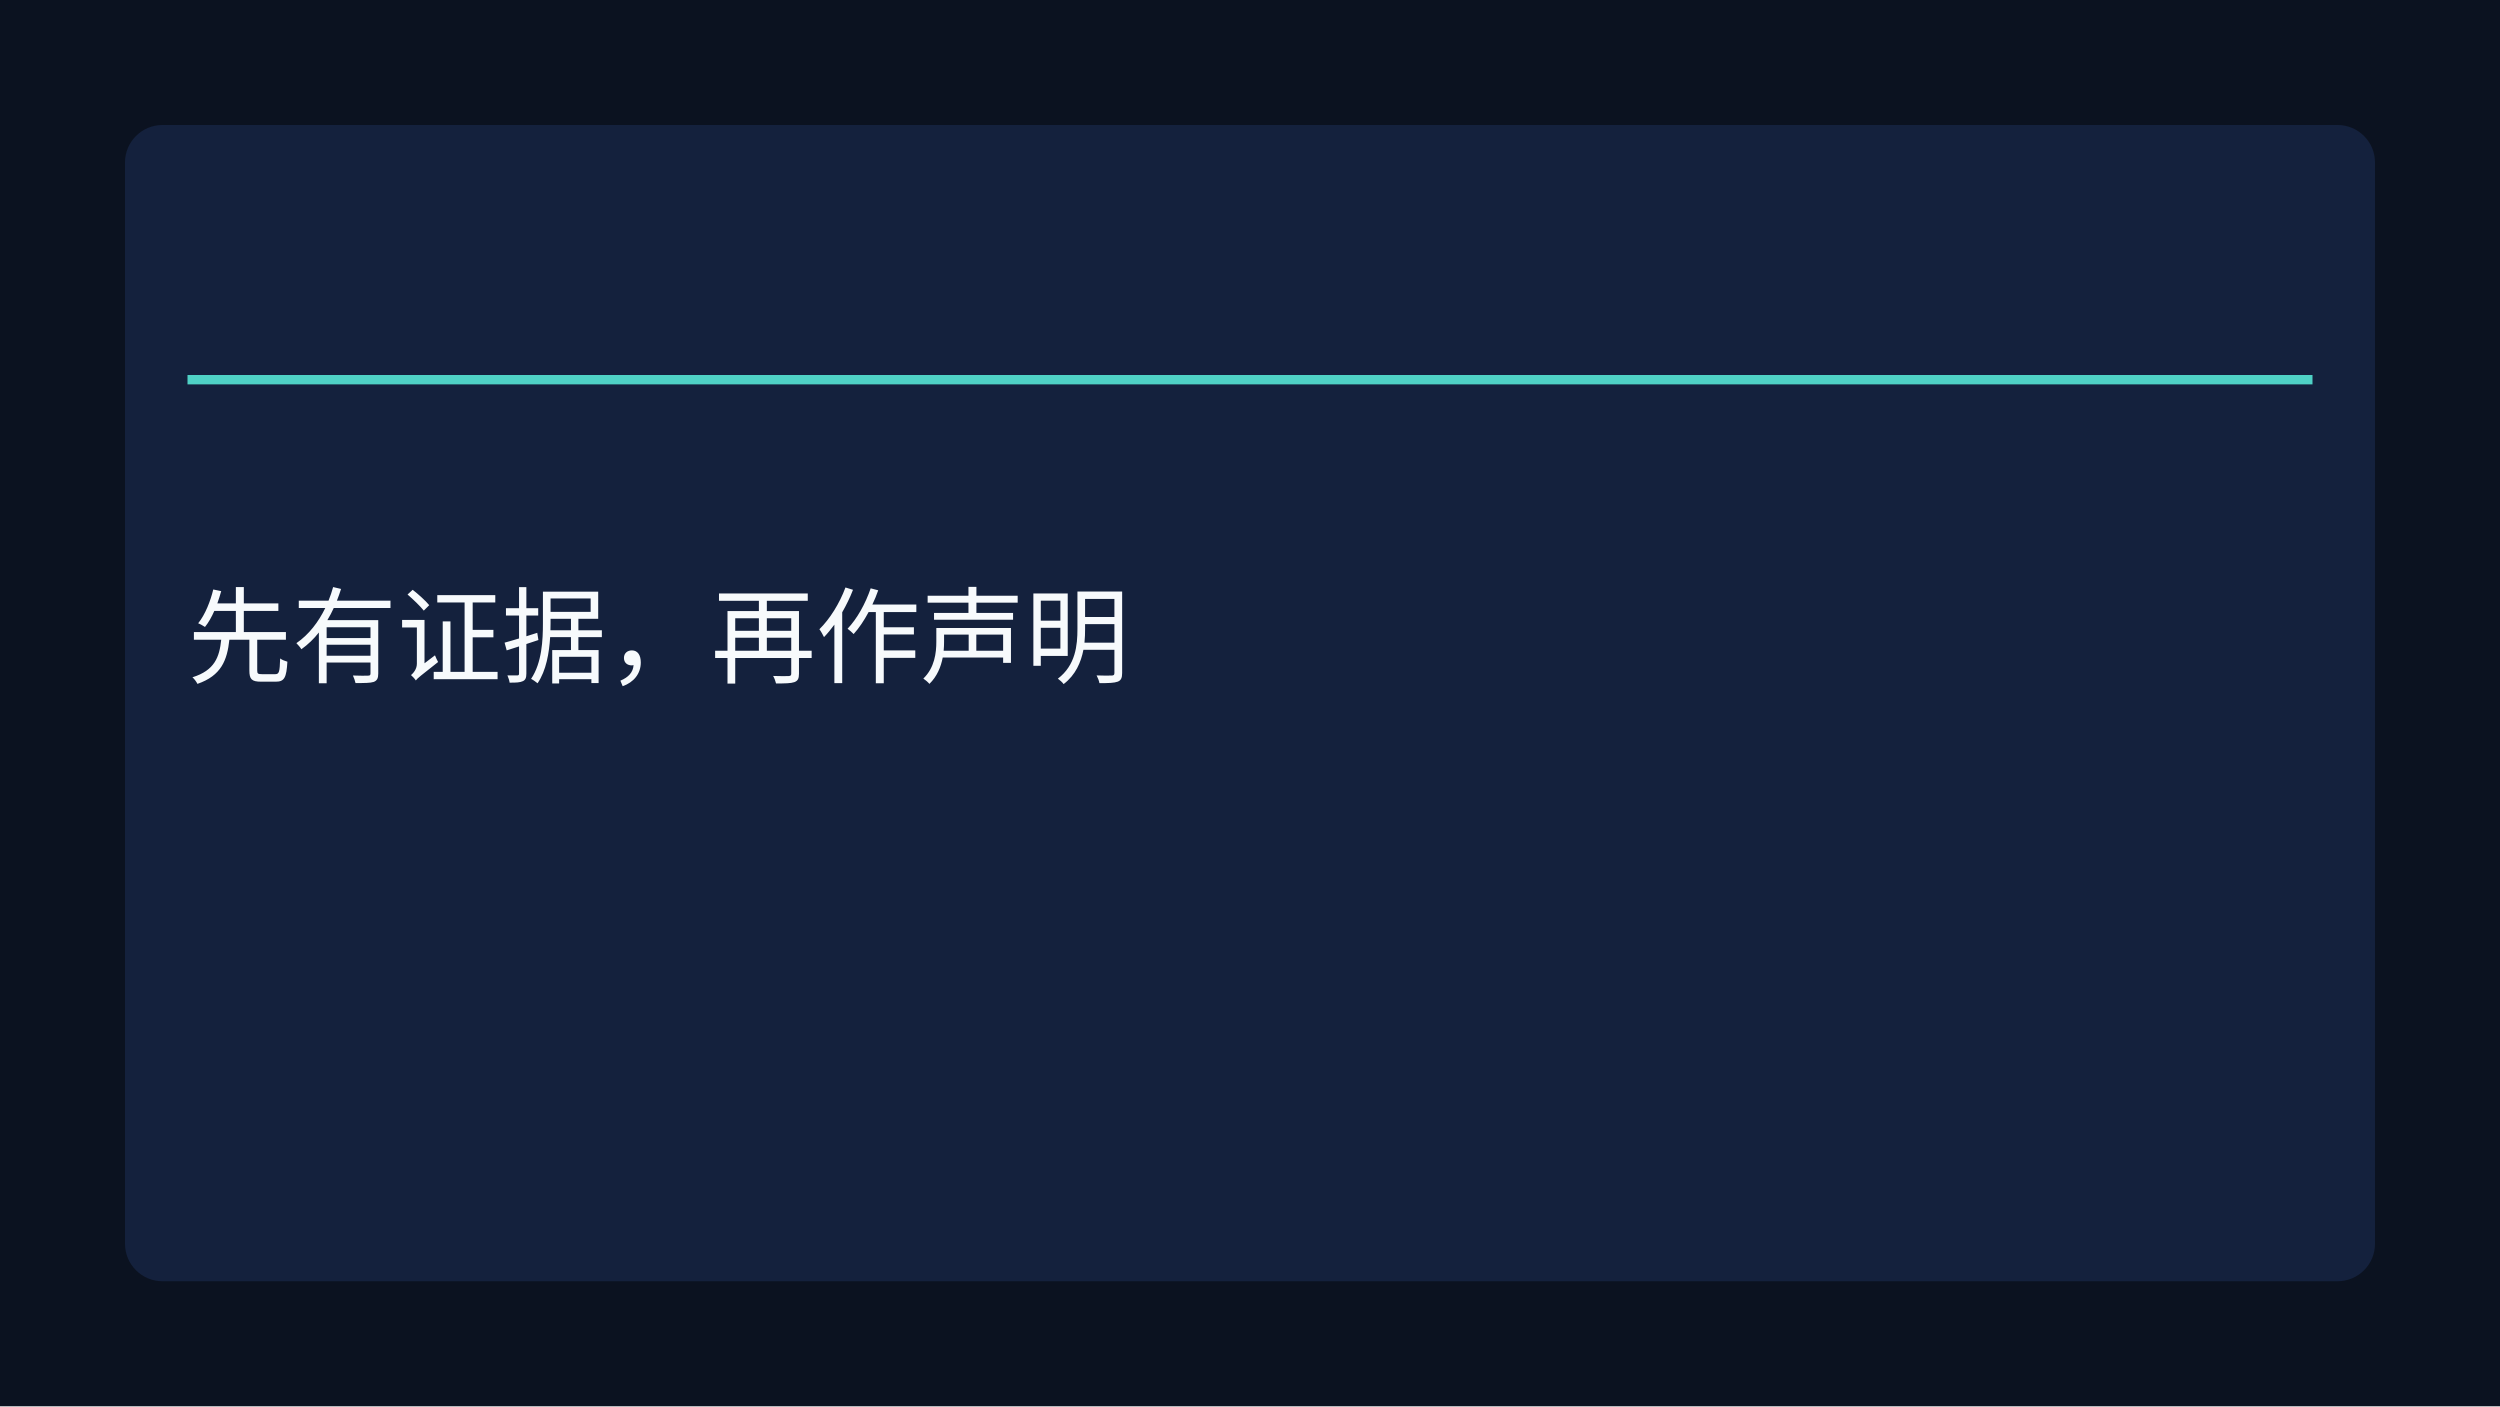
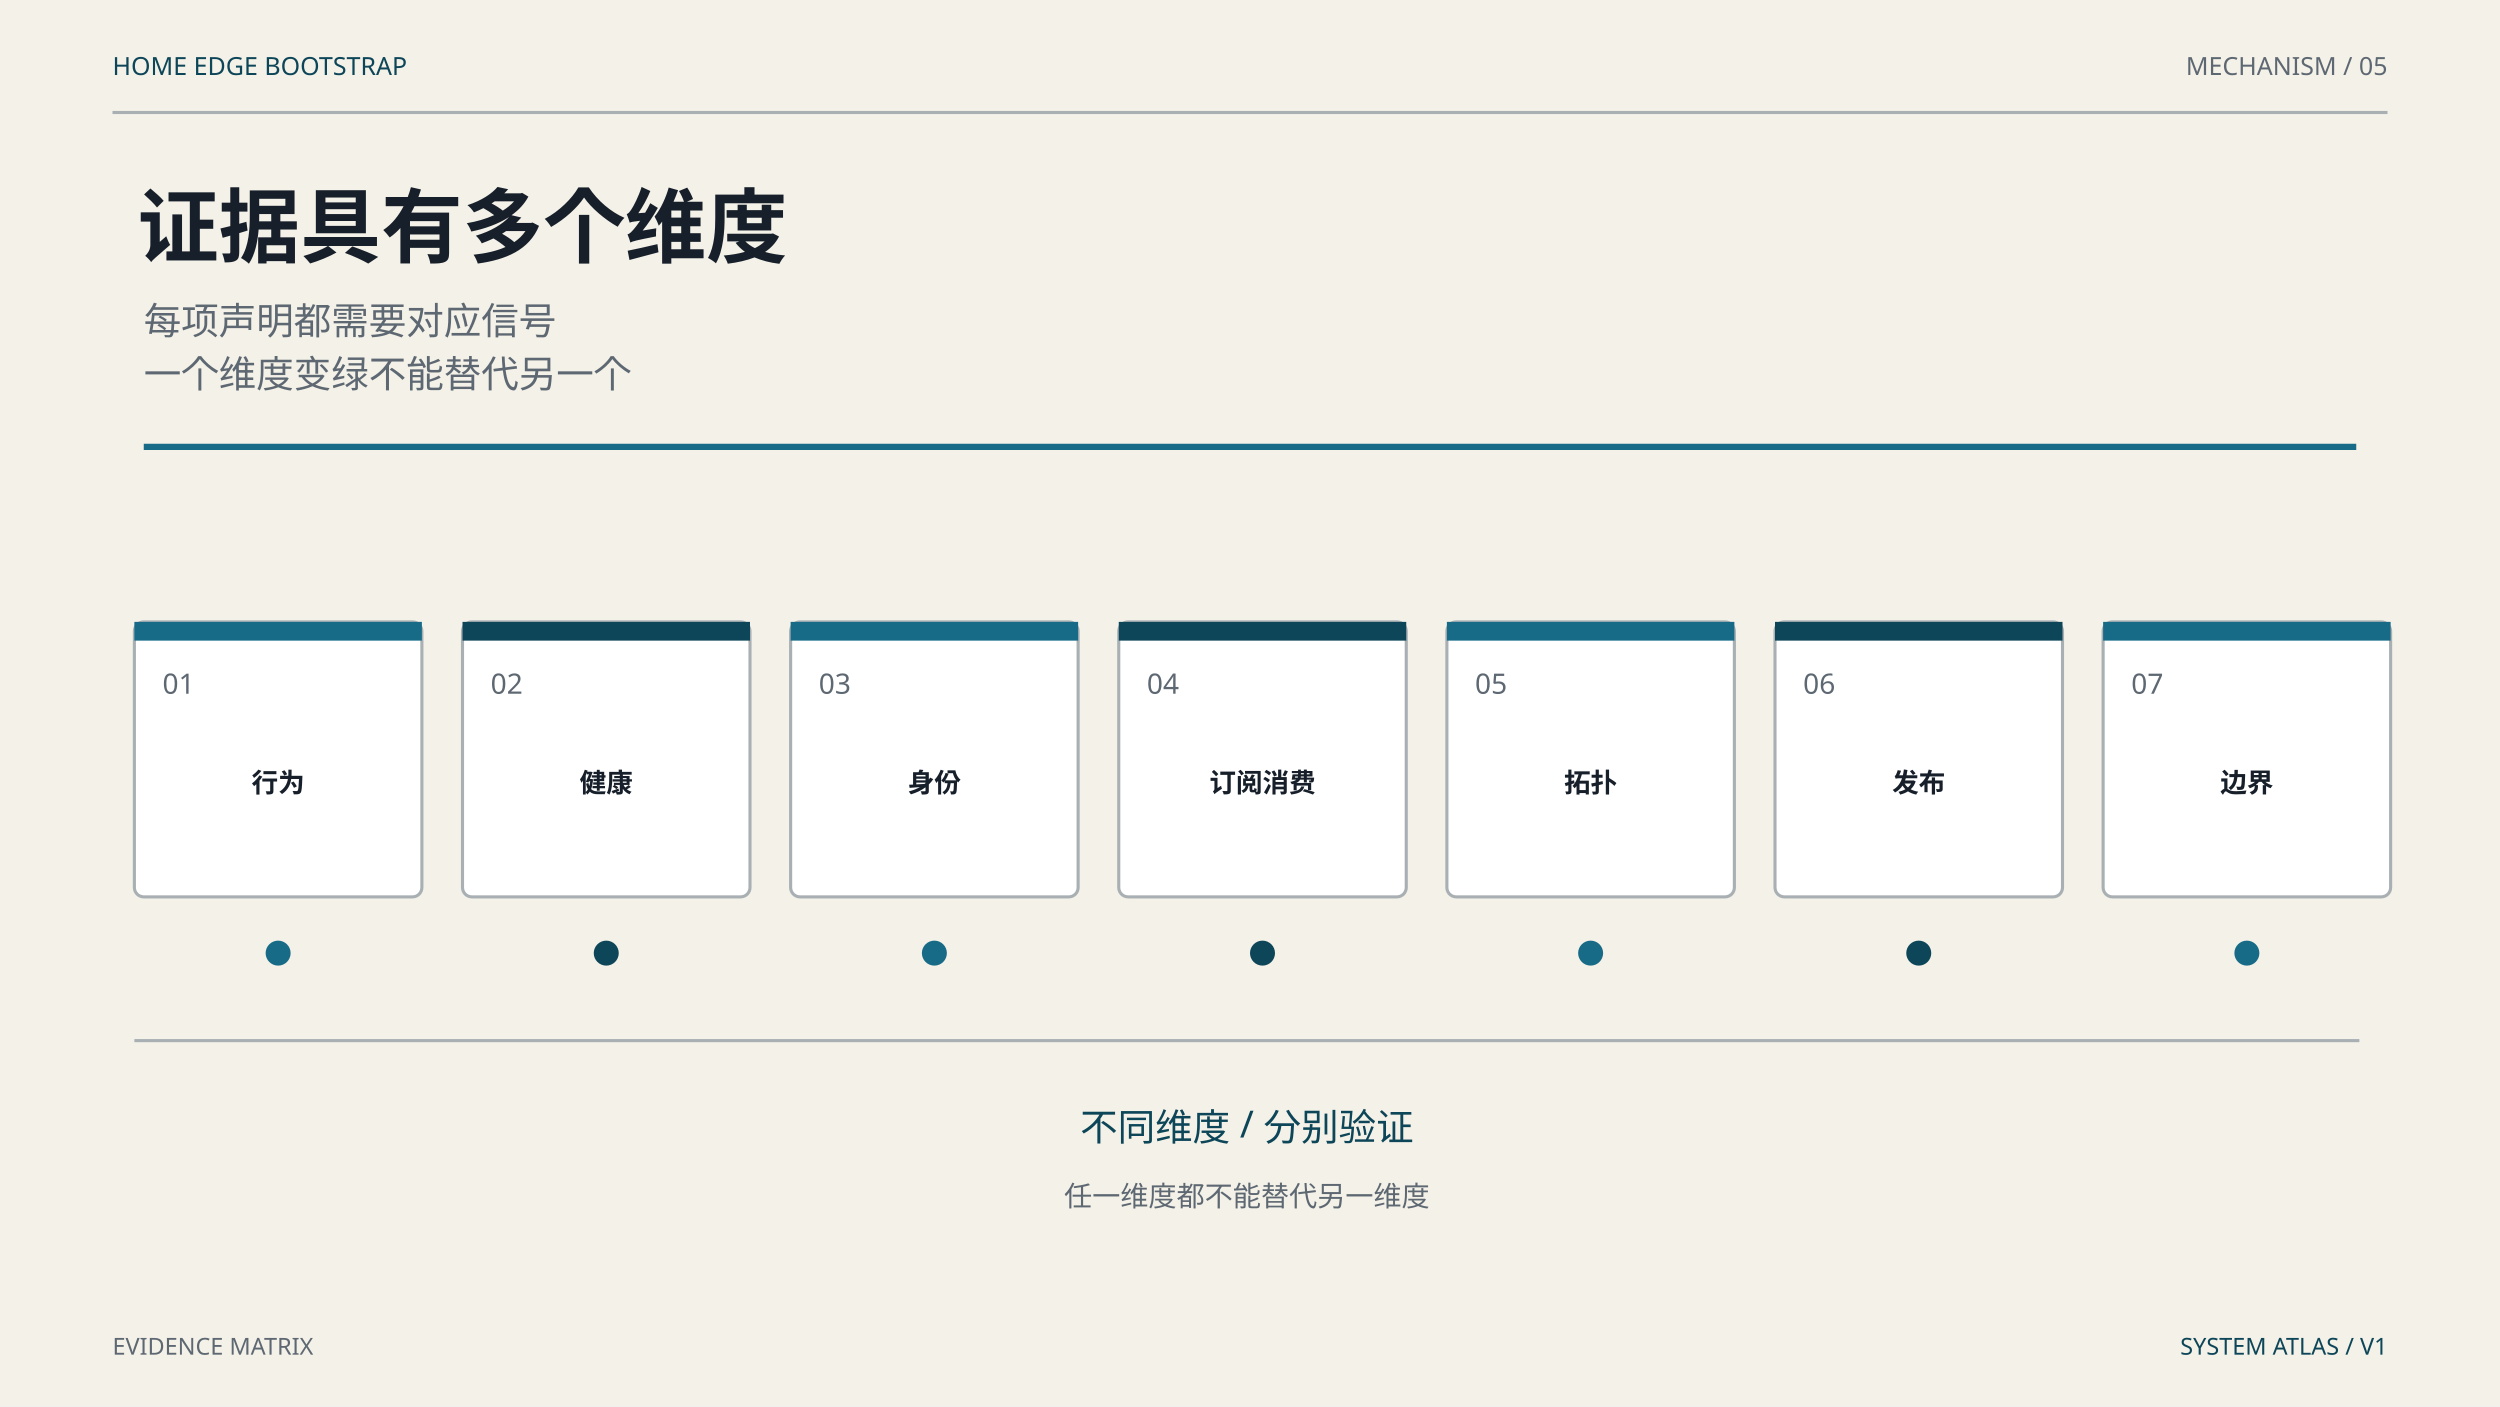
- <svg xmlns="http://www.w3.org/2000/svg" viewBox="0 0 1600 900" role="img" aria-label="证据卡片：列出三平台、本地行为、发布完整性和公开边界验证。">
-   <rect width="1600" height="900" fill="#0B1220" />
-   <rect x="80" y="80" width="1440" height="740" rx="24" fill="#14213D" />
-   <path d="M120 243 H1480" stroke="#4FD1C5" stroke-width="6" />
-   <text x="120" y="432" fill="#F7FAFC" font-family="sans-serif" font-size="67">先有证据，再作声明</text>
+ <svg xmlns="http://www.w3.org/2000/svg" viewBox="0 0 1600 900" role="img" data-asset-id="zh-CN-evidence" data-visual-system="system-atlas/v1">
+   <g id="background">
+     <rect width="1600" height="900" fill="#F4F1E8" />
+   </g>
+   <g id="content">
+     <text x="72" y="48" fill="#0D4658" font-family="Microsoft YaHei UI" font-size="16" font-weight="400" text-anchor="start">HOME EDGE BOOTSTRAP</text>
+     <text x="1528" y="48" fill="#5E6872" font-family="Microsoft YaHei UI" font-size="16" font-weight="400" text-anchor="end">MECHANISM / 05</text>
+     <line x1="72" y1="72" x2="1528" y2="72" stroke="#A9B0B4" stroke-width="2" />
+     <text x="72" y="867" fill="#5E6872" font-family="Microsoft YaHei UI" font-size="15" font-weight="400" text-anchor="start">EVIDENCE MATRIX</text>
+     <text x="1528" y="867" fill="#0D4658" font-family="Microsoft YaHei UI" font-size="15" font-weight="400" text-anchor="end">SYSTEM ATLAS / V1</text>
+     <text x="88" y="164" fill="#17202A" font-family="Microsoft YaHei UI" font-size="52" font-weight="700" text-anchor="start">证据具有多个维度</text>
+     <text x="92" y="214" fill="#5E6872" font-family="Microsoft YaHei UI" font-size="24" font-weight="400" text-anchor="start">每项声明都需要对应信号</text>
+     <text x="92" y="248" fill="#5E6872" font-family="Microsoft YaHei UI" font-size="24" font-weight="400" text-anchor="start">一个维度变绿不能替代另一个</text>
+     <line x1="92" y1="286" x2="1508" y2="286" stroke="#176B87" stroke-width="4" />
+     <g id="evidence-matrix">
+       <rect x="86" y="398" width="184" height="176" fill="#FFFFFF" stroke="#A9B0B4" stroke-width="2" rx="6" />
+       <rect x="86" y="398" width="184" height="12" fill="#176B87" />
+       <text x="104" y="444" fill="#5E6872" font-family="Microsoft YaHei UI" font-size="18" font-weight="400" text-anchor="start">01</text>
+       <text x="178" y="507" fill="#17202A" font-family="Microsoft YaHei UI" font-size="17" font-weight="700" text-anchor="middle">行为</text>
+       <circle cx="178" cy="610" r="8" fill="#176B87" />
+       <rect x="296" y="398" width="184" height="176" fill="#FFFFFF" stroke="#A9B0B4" stroke-width="2" rx="6" />
+       <rect x="296" y="398" width="184" height="12" fill="#0D4658" />
+       <text x="314" y="444" fill="#5E6872" font-family="Microsoft YaHei UI" font-size="18" font-weight="400" text-anchor="start">02</text>
+       <text x="388" y="507" fill="#17202A" font-family="Microsoft YaHei UI" font-size="17" font-weight="700" text-anchor="middle">健康</text>
+       <circle cx="388" cy="610" r="8" fill="#0D4658" />
+       <rect x="506" y="398" width="184" height="176" fill="#FFFFFF" stroke="#A9B0B4" stroke-width="2" rx="6" />
+       <rect x="506" y="398" width="184" height="12" fill="#176B87" />
+       <text x="524" y="444" fill="#5E6872" font-family="Microsoft YaHei UI" font-size="18" font-weight="400" text-anchor="start">03</text>
+       <text x="598" y="507" fill="#17202A" font-family="Microsoft YaHei UI" font-size="17" font-weight="700" text-anchor="middle">身份</text>
+       <circle cx="598" cy="610" r="8" fill="#176B87" />
+       <rect x="716" y="398" width="184" height="176" fill="#FFFFFF" stroke="#A9B0B4" stroke-width="2" rx="6" />
+       <rect x="716" y="398" width="184" height="12" fill="#0D4658" />
+       <text x="734" y="444" fill="#5E6872" font-family="Microsoft YaHei UI" font-size="18" font-weight="400" text-anchor="start">04</text>
+       <text x="808" y="507" fill="#17202A" font-family="Microsoft YaHei UI" font-size="17" font-weight="700" text-anchor="middle">订阅消费</text>
+       <circle cx="808" cy="610" r="8" fill="#0D4658" />
+       <rect x="926" y="398" width="184" height="176" fill="#FFFFFF" stroke="#A9B0B4" stroke-width="2" rx="6" />
+       <rect x="926" y="398" width="184" height="12" fill="#176B87" />
+       <text x="944" y="444" fill="#5E6872" font-family="Microsoft YaHei UI" font-size="18" font-weight="400" text-anchor="start">05</text>
+       <text x="1018" y="507" fill="#17202A" font-family="Microsoft YaHei UI" font-size="17" font-weight="700" text-anchor="middle">拓扑</text>
+       <circle cx="1018" cy="610" r="8" fill="#176B87" />
+       <rect x="1136" y="398" width="184" height="176" fill="#FFFFFF" stroke="#A9B0B4" stroke-width="2" rx="6" />
+       <rect x="1136" y="398" width="184" height="12" fill="#0D4658" />
+       <text x="1154" y="444" fill="#5E6872" font-family="Microsoft YaHei UI" font-size="18" font-weight="400" text-anchor="start">06</text>
+       <text x="1228" y="507" fill="#17202A" font-family="Microsoft YaHei UI" font-size="17" font-weight="700" text-anchor="middle">发布</text>
+       <circle cx="1228" cy="610" r="8" fill="#0D4658" />
+       <rect x="1346" y="398" width="184" height="176" fill="#FFFFFF" stroke="#A9B0B4" stroke-width="2" rx="6" />
+       <rect x="1346" y="398" width="184" height="12" fill="#176B87" />
+       <text x="1364" y="444" fill="#5E6872" font-family="Microsoft YaHei UI" font-size="18" font-weight="400" text-anchor="start">07</text>
+       <text x="1438" y="507" fill="#17202A" font-family="Microsoft YaHei UI" font-size="17" font-weight="700" text-anchor="middle">边界</text>
+       <circle cx="1438" cy="610" r="8" fill="#176B87" />
+       <line x1="86" y1="666" x2="1510" y2="666" stroke="#A9B0B4" stroke-width="2" />
+       <text x="798" y="730" fill="#0D4658" font-family="Microsoft YaHei UI" font-size="24" font-weight="400" text-anchor="middle">不同维度 / 分别验证</text>
+       <text x="798" y="772" fill="#5E6872" font-family="Microsoft YaHei UI" font-size="18" font-weight="400" text-anchor="middle">任一维度都不能替代另一维度</text>
+     </g>
+   </g>
</svg>
